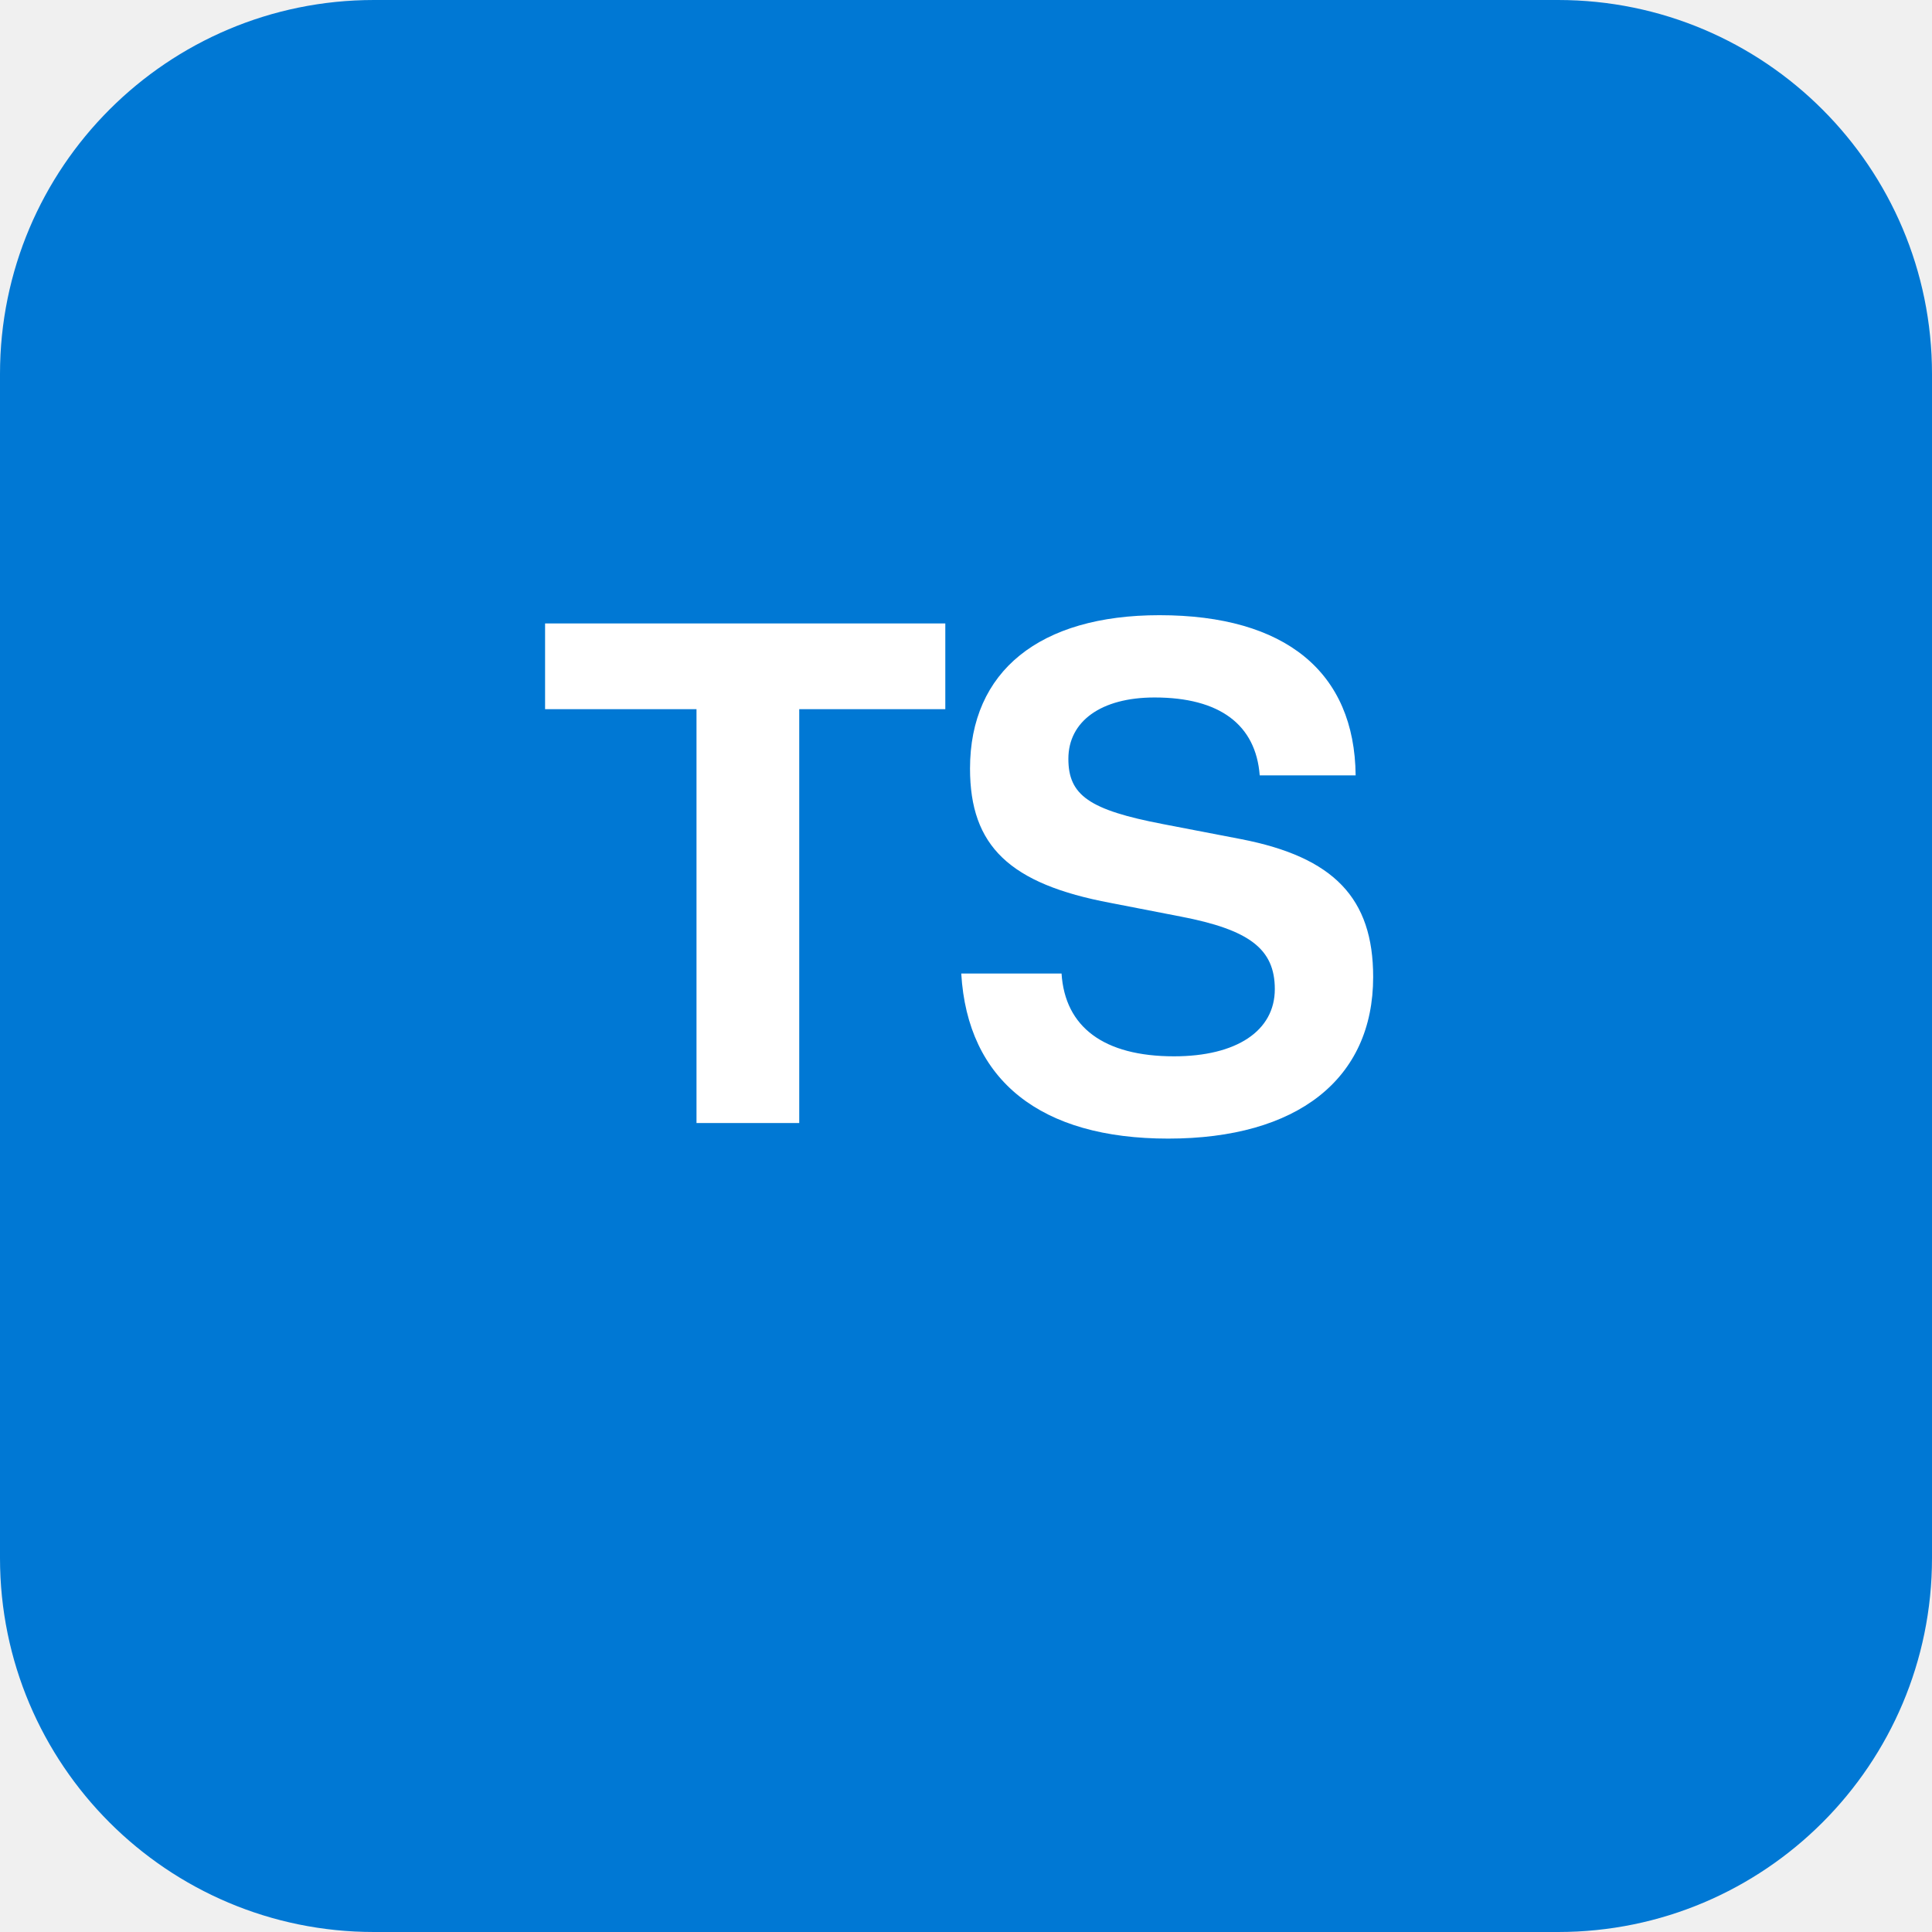
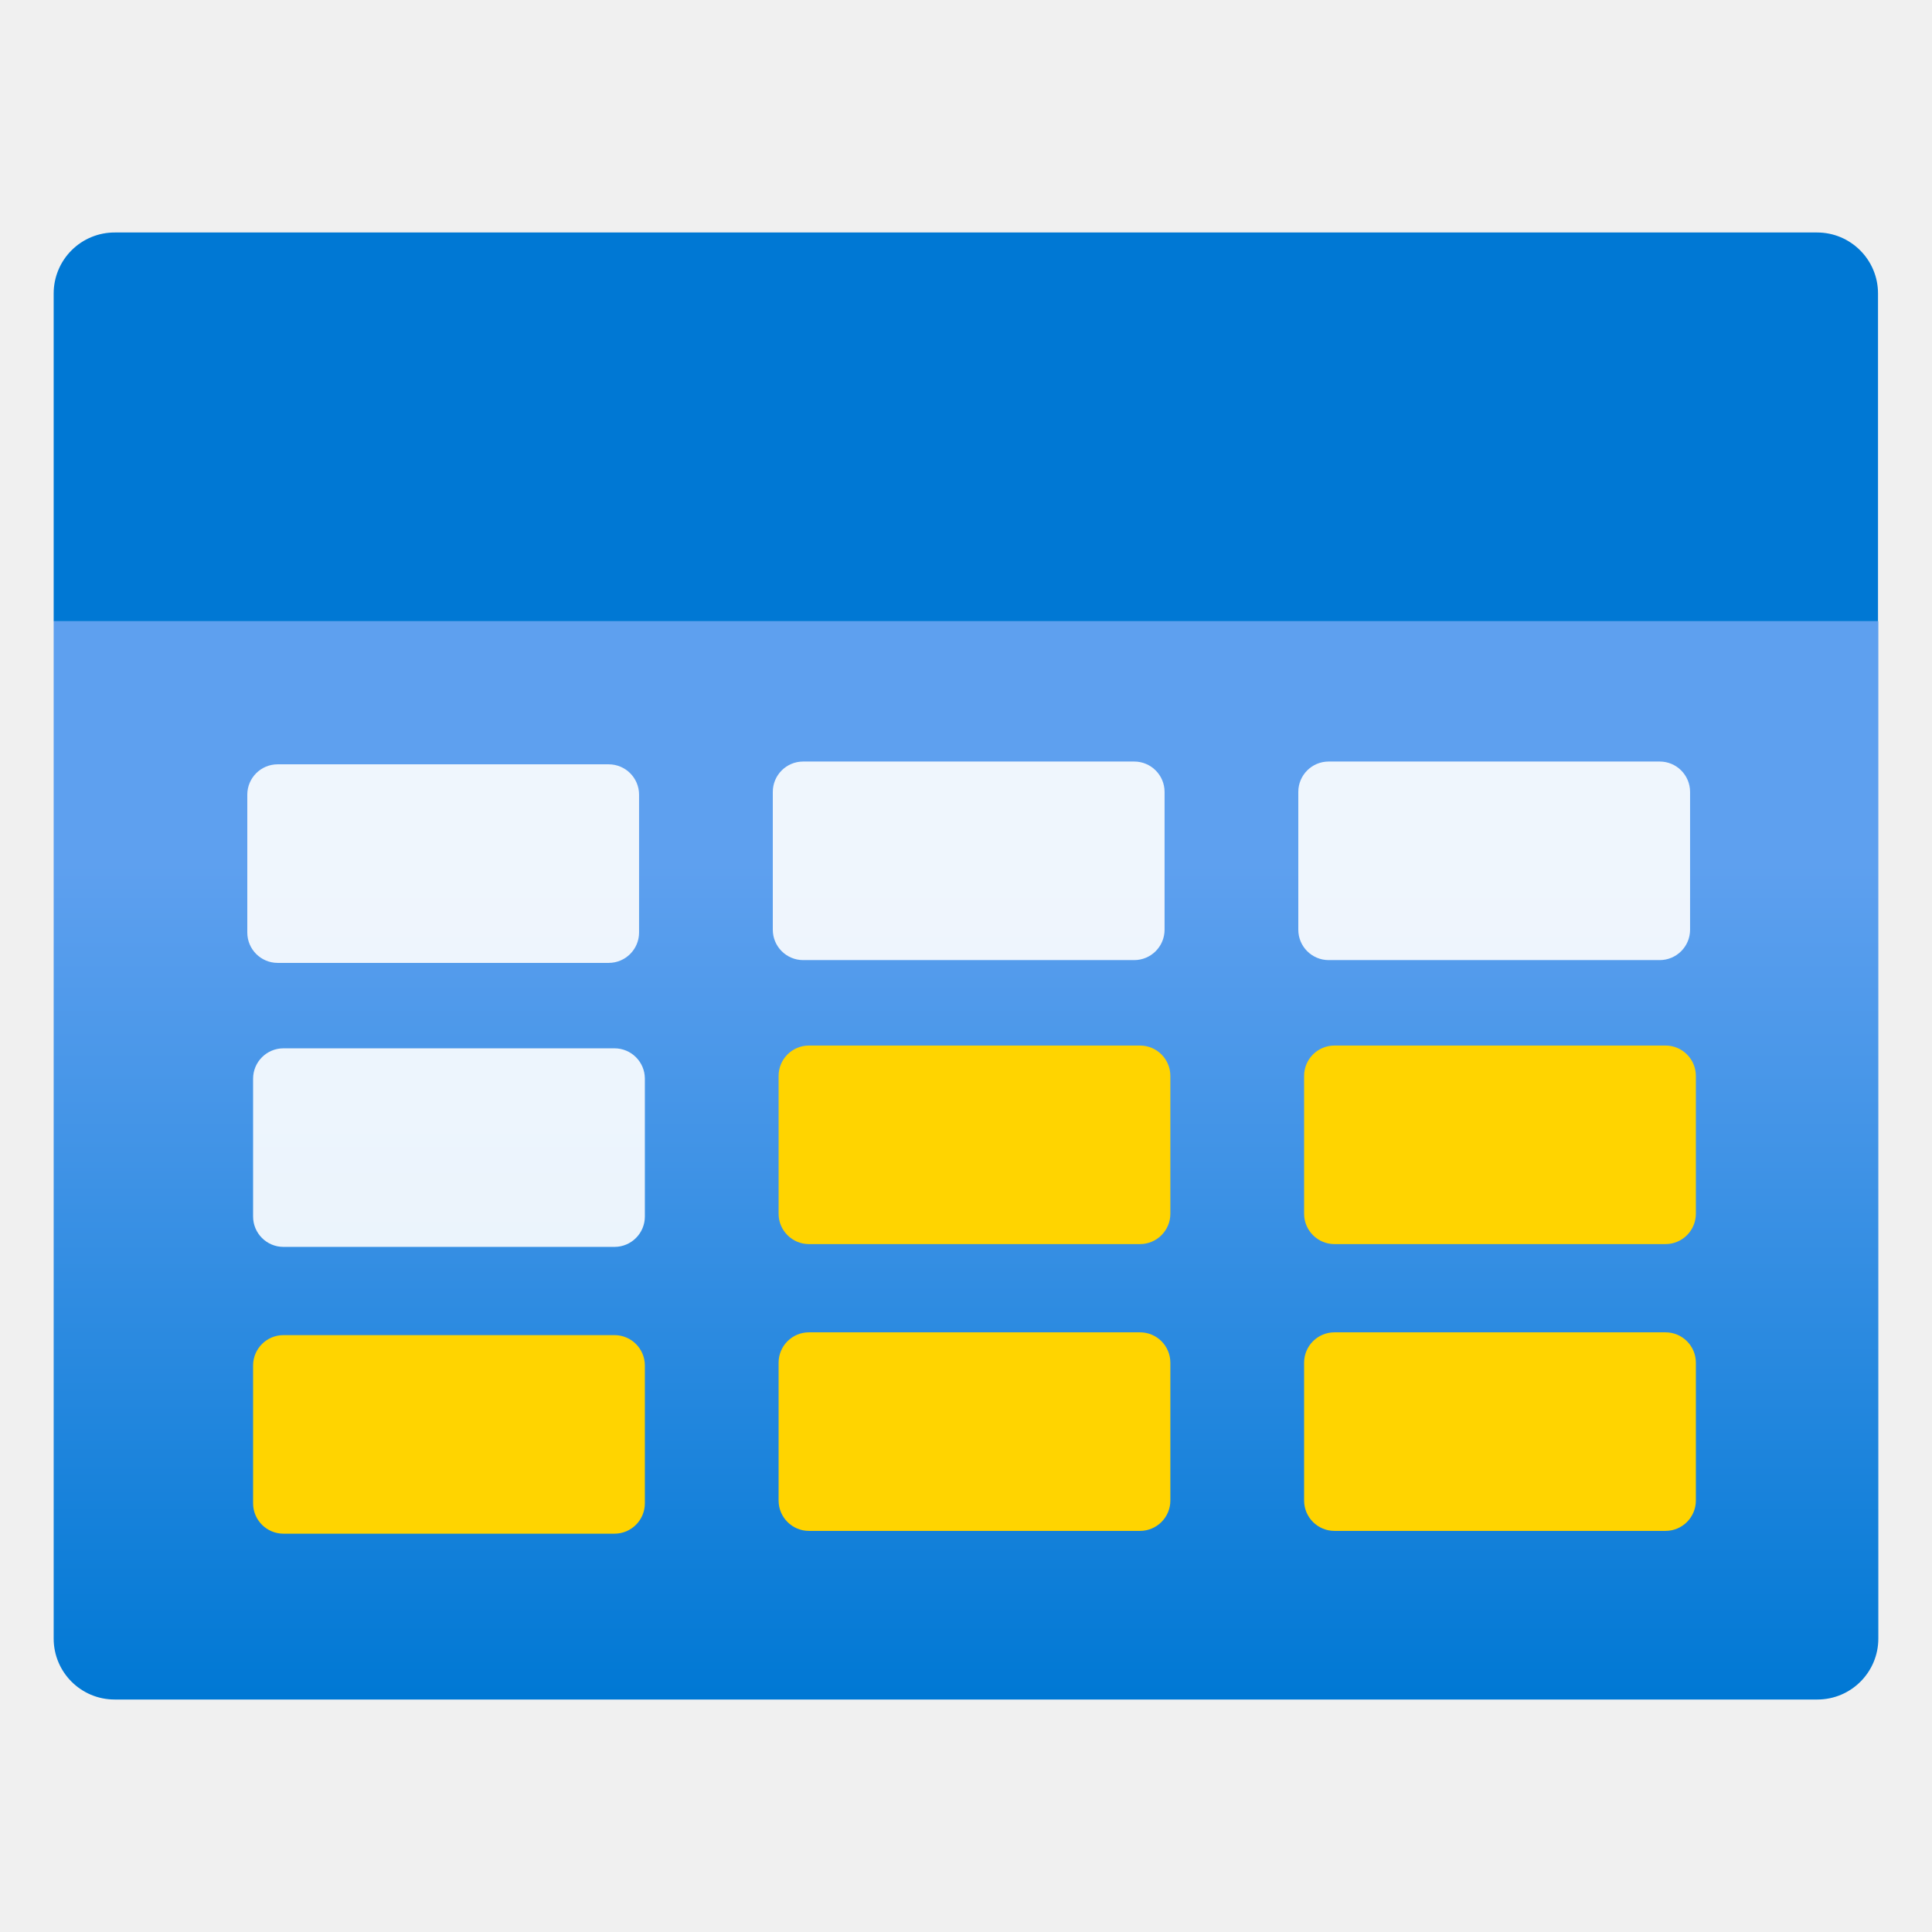
- <svg xmlns="http://www.w3.org/2000/svg" width="62" height="62" viewBox="0 0 62 62" fill="none" role="img" aria-label="TS">
-   <rect width="62" height="62" rx="12" fill="#0078D4" />
-   <text x="31" y="31" fill="#FFFFFF" font-family="Segoe UI, Helvetica Neue, Helvetica, Arial, sans-serif" font-size="22" font-weight="700" letter-spacing="-0.5" text-anchor="middle" dominant-baseline="central">TS</text>
+ <svg xmlns="http://www.w3.org/2000/svg" width="62" height="62" viewBox="0 0 18 18">
+   <defs>
+     <linearGradient id="fc742b2b-5750-4864-b8dc-cdccaac6f13c" x1="9" y1="15.834" x2="9" y2="5.788" gradientUnits="userSpaceOnUse">
+       <stop offset="0" stop-color="#0078d4" />
+       <stop offset="0.502" stop-color="#4093e6" />
+       <stop offset="0.775" stop-color="#5ea0ef" />
+     </linearGradient>
+   </defs>
+   <g>
+     <g>
+       <path d="M.5,5.788h17a0,0,0,0,1,0,0v9.478a.568.568,0,0,1-.568.568H1.068A.568.568,0,0,1,.5,15.266V5.788A0,0,0,0,1,.5,5.788Z" fill="url(#fc742b2b-5750-4864-b8dc-cdccaac6f13c)" />
+       <path d="M1.071,2.166H16.929a.568.568,0,0,1,.568.568V5.788a0,0,0,0,1,0,0H.5a0,0,0,0,1,0,0V2.734A.568.568,0,0,1,1.071,2.166Z" fill="#0078d4" />
+       <rect x="2.304" y="7.121" width="3.65" height="1.85" rx="0.283" fill="#fff" opacity="0.9" />
+       <rect x="7.2" y="7.095" width="3.65" height="1.85" rx="0.283" fill="#fff" opacity="0.9" />
+       <rect x="12.096" y="7.095" width="3.65" height="1.85" rx="0.283" fill="#fff" opacity="0.9" />
+       <rect x="2.358" y="9.767" width="3.65" height="1.85" rx="0.283" fill="#fff" opacity="0.9" />
+       <rect x="7.254" y="9.741" width="3.65" height="1.85" rx="0.283" fill="#ffd400" />
+       <rect x="12.15" y="9.741" width="3.65" height="1.85" rx="0.283" fill="#ffd400" />
+       <rect x="2.358" y="12.439" width="3.65" height="1.85" rx="0.283" fill="#ffd400" />
+       <rect x="7.254" y="12.413" width="3.65" height="1.85" rx="0.283" fill="#ffd400" />
+       <rect x="12.15" y="12.413" width="3.65" height="1.85" rx="0.283" fill="#ffd400" />
+     </g>
+   </g>
</svg>
